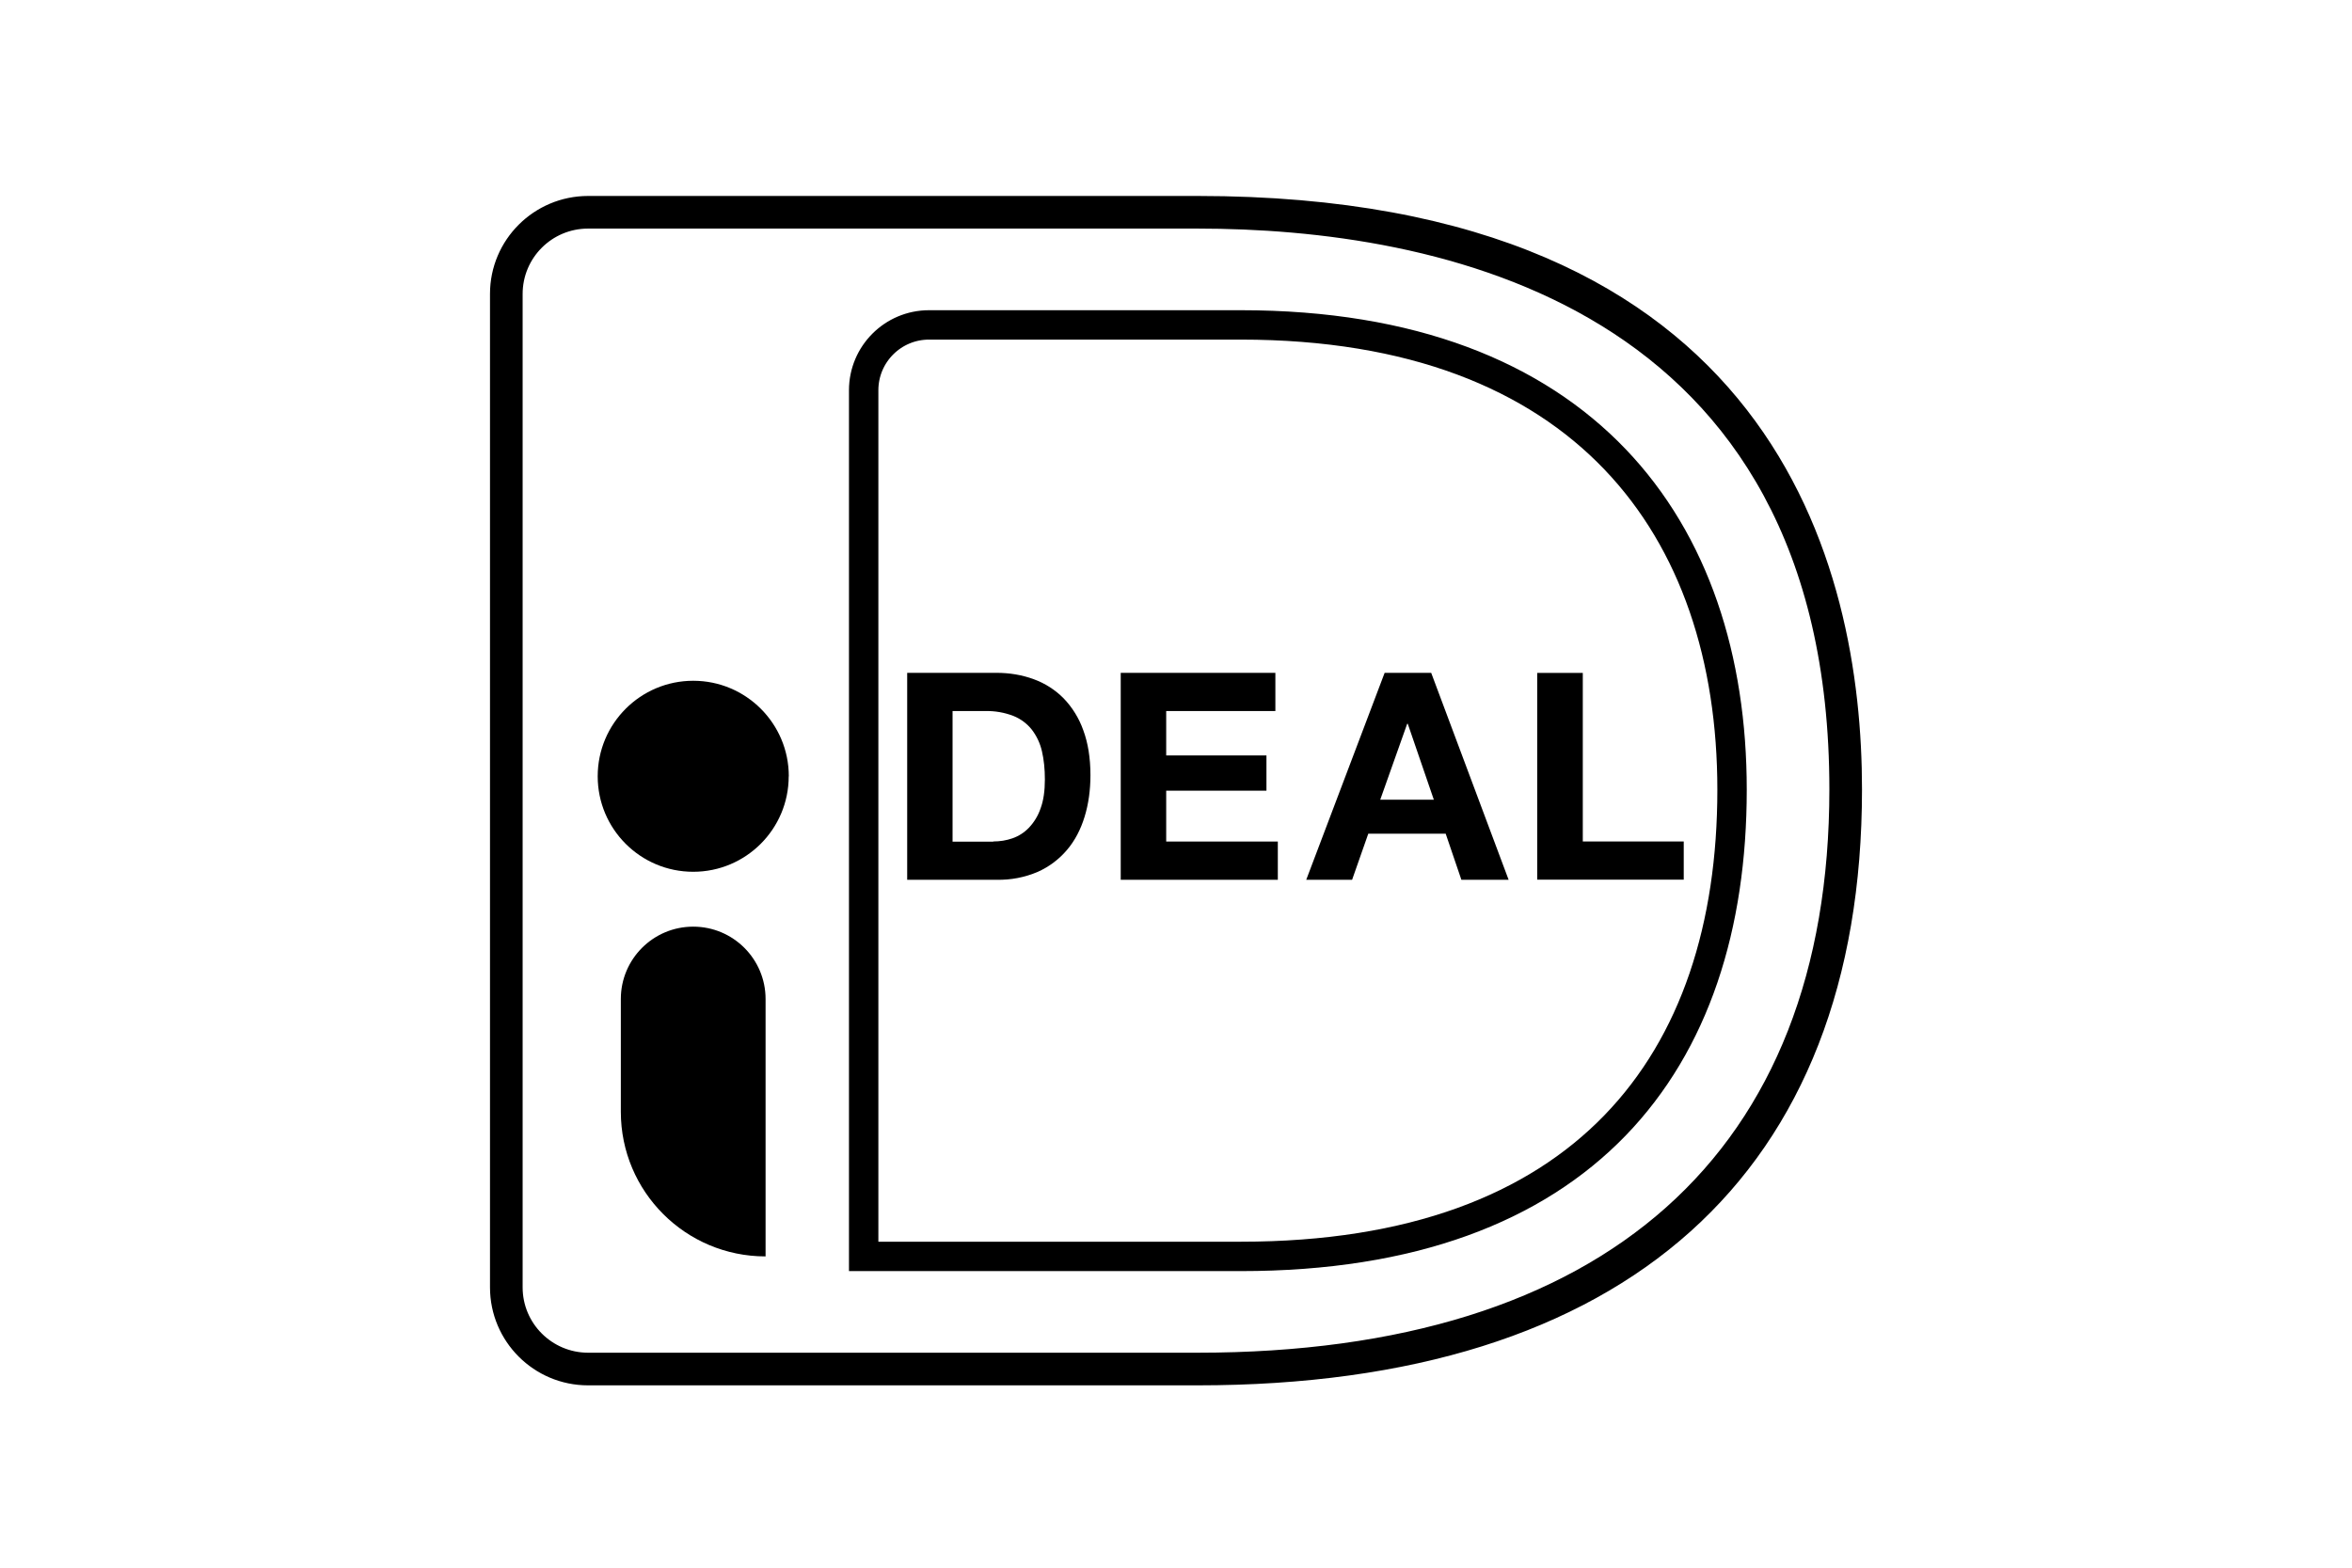
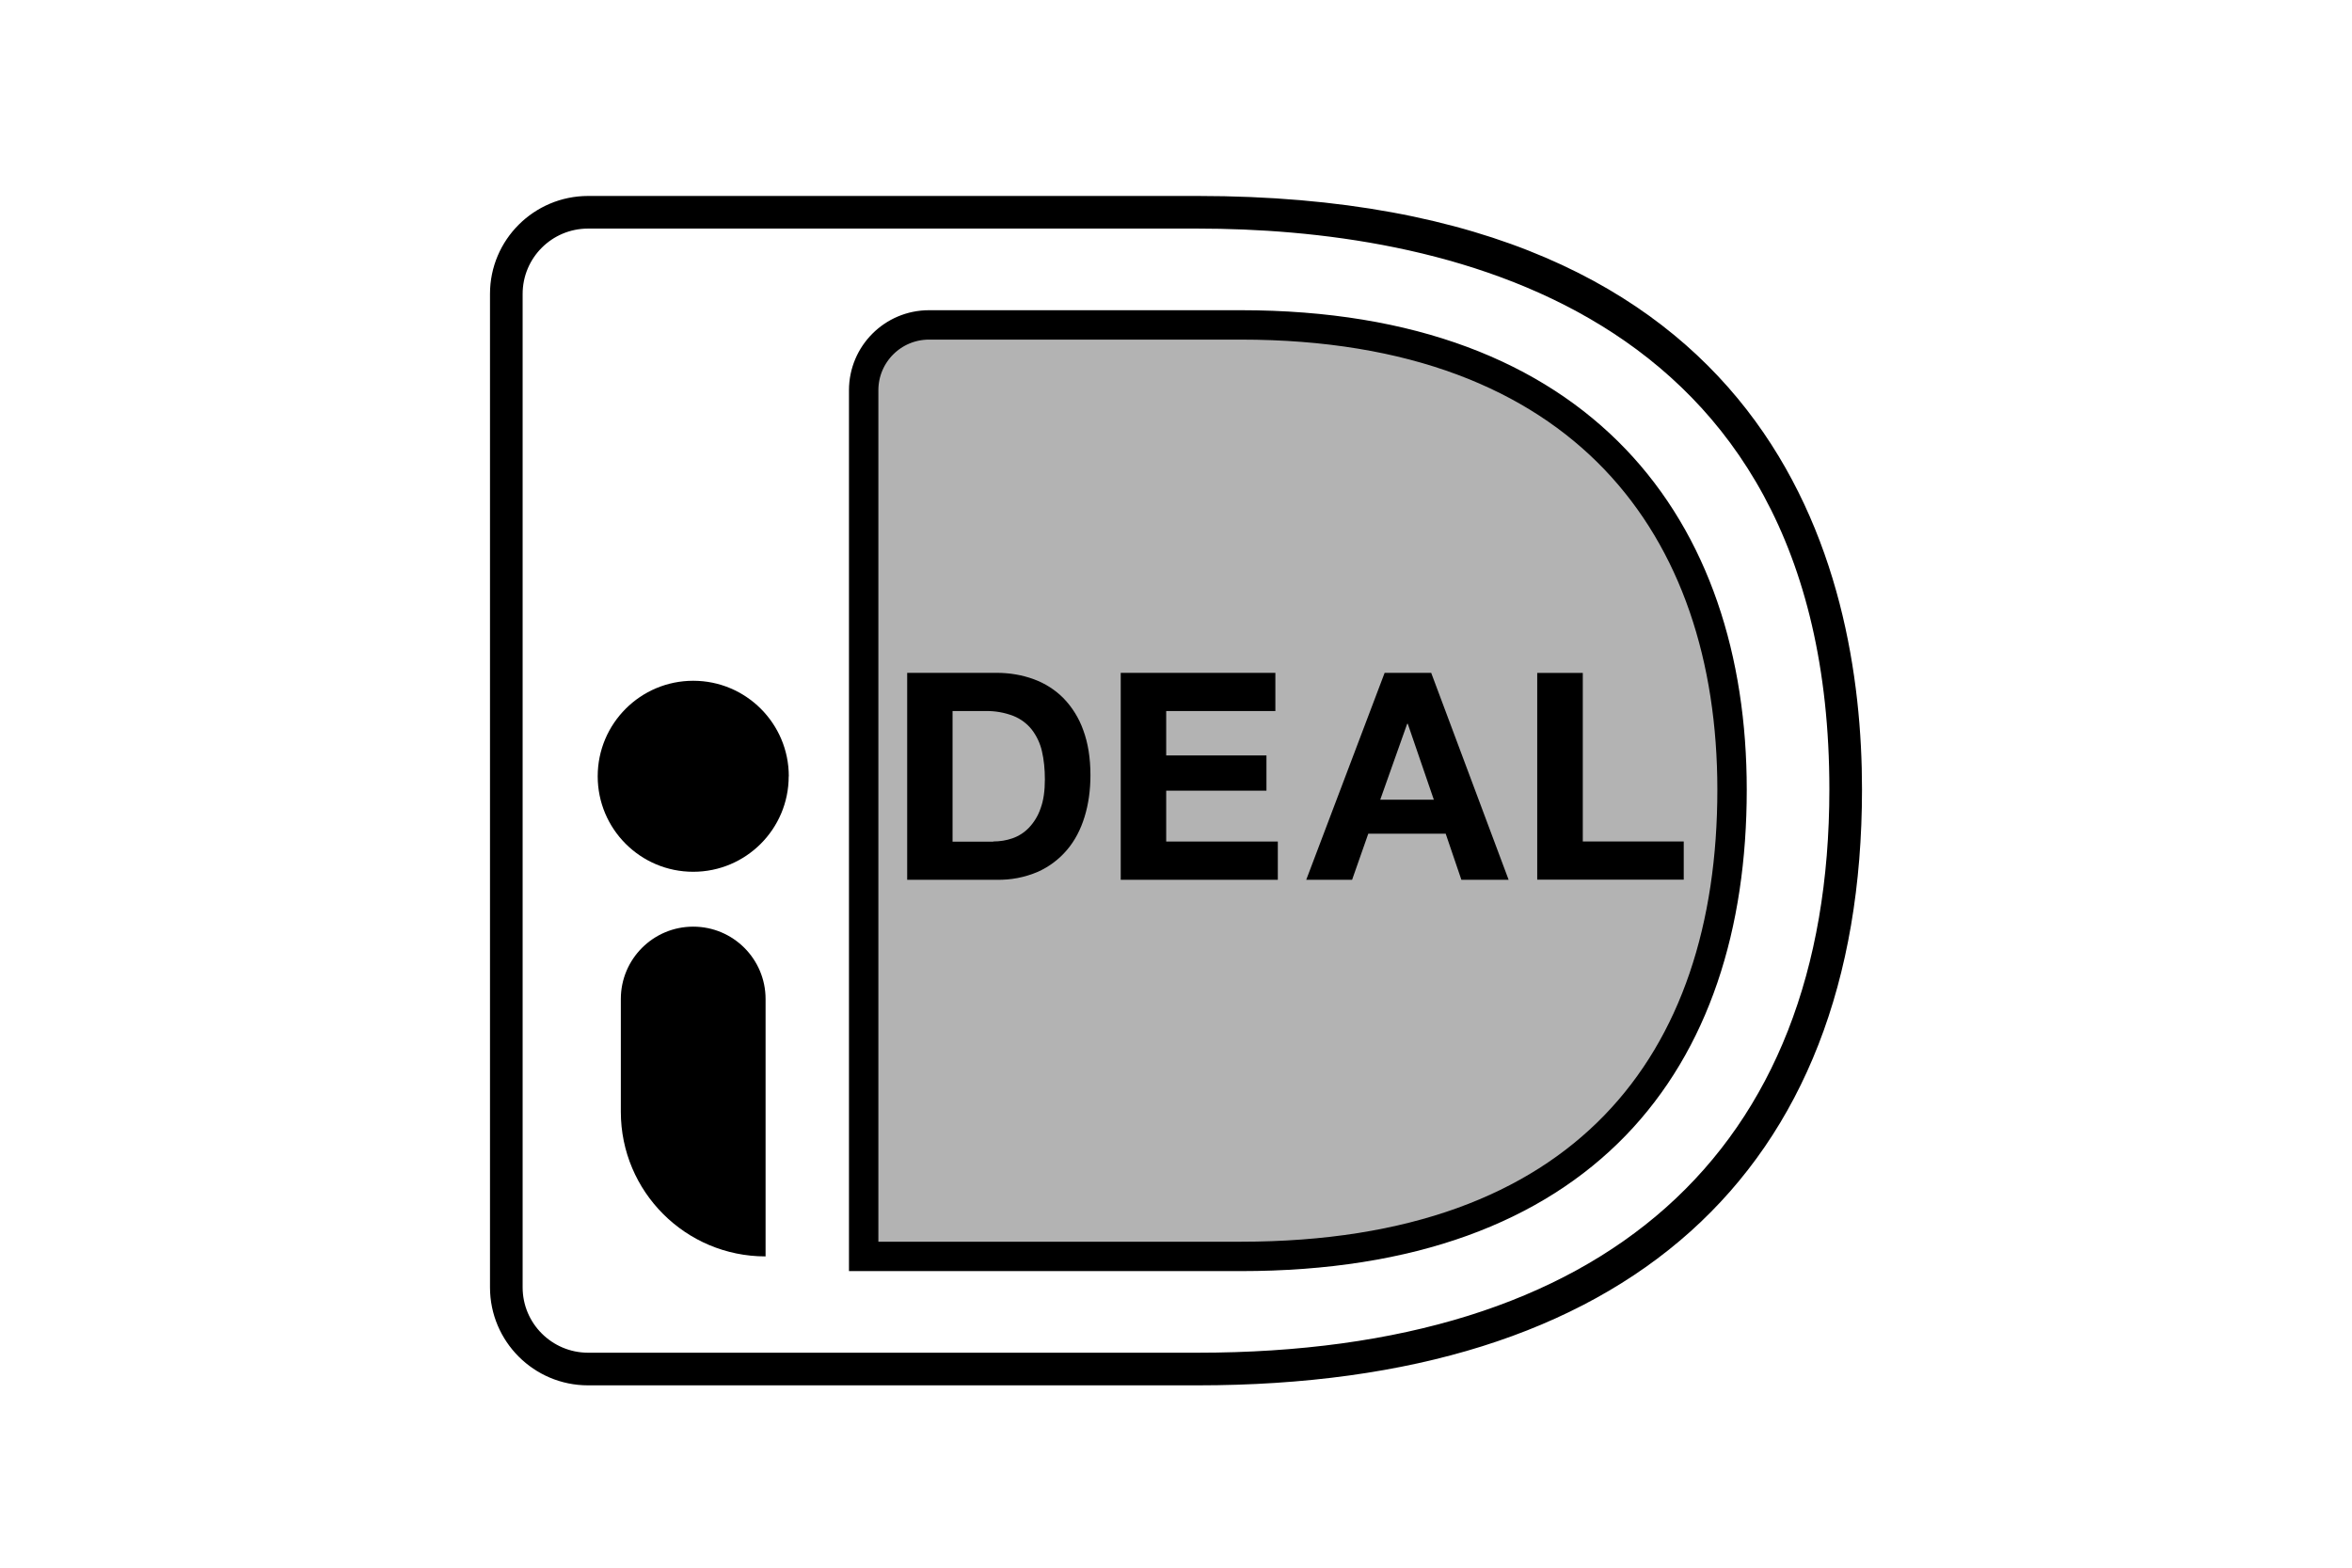
<svg xmlns="http://www.w3.org/2000/svg" width="24" height="16" viewBox="0 0 24 16" fill="currentColor">
  <path fill="none" stroke="currentColor" stroke-width="0.3" d="M8.813 3.982v8.841h3.849c3.496 0 5.012-1.975 5.012-4.763 0-2.67-1.516-4.744-5.012-4.744H9.48a.667.667 0 0 0-.667.666Z" />
+   <path fill="currentColor" style="opacity: 0.3" d="M8.813 3.982v8.841h3.849c3.496 0 5.012-1.975 5.012-4.763 0-2.67-1.516-4.744-5.012-4.744H9.48a.667.667 0 0 0-.667.666Z" />
  <path d="M6 2.333A.667.667 0 0 0 5.333 3v10.139c0 .368.299.666.667.667h6.22c4.157 0 6.447-2.042 6.447-5.75 0-4.98-4.04-5.723-6.447-5.723H6Zm6.22 11.806H6c-.552 0-1-.448-1-1V2.999c0-.551.448-.998 1-.999h6.22C18.12 2 19 5.794 19 8.056c0 3.923-2.408 6.083-6.78 6.083Z" />
  <path d="M10.136 8.588c.066 0 .132-.01.195-.032a.427.427 0 0 0 .168-.108.536.536 0 0 0 .119-.197c.03-.08.044-.18.044-.296 0-.106-.01-.202-.03-.288a.574.574 0 0 0-.103-.22.455.455 0 0 0-.188-.14.75.75 0 0 0-.288-.05H9.72V8.59h.415Zm.032-1.721c.136 0 .263.022.38.065a.825.825 0 0 1 .305.195.904.904 0 0 1 .201.326c.048.13.073.283.073.458 0 .154-.02.296-.06.426-.04.13-.099.243-.179.337a.838.838 0 0 1-.298.224 1.01 1.01 0 0 1-.422.081h-.911V6.867h.911Zm2.846 0v.39H11.9v.453h1.023v.36H11.9v.519h1.139v.39h-1.603V6.867h1.58Zm1.617 1.295-.266-.775h-.006l-.275.775h.547Zm-.027-1.295.79 2.112h-.482l-.16-.47h-.79l-.165.47h-.468l.8-2.112h.475Zm1.547 0v1.721h1.03v.39h-1.495V6.868h.465Z" />
  <path d="M8.048 7.923a.974.974 0 1 1-1.949 0 .974.974 0 0 1 1.95 0Zm-.236 4.9a1.476 1.476 0 0 1-1.477-1.476v-1.151a.738.738 0 0 1 1.477 0v2.627Z" />
</svg>
